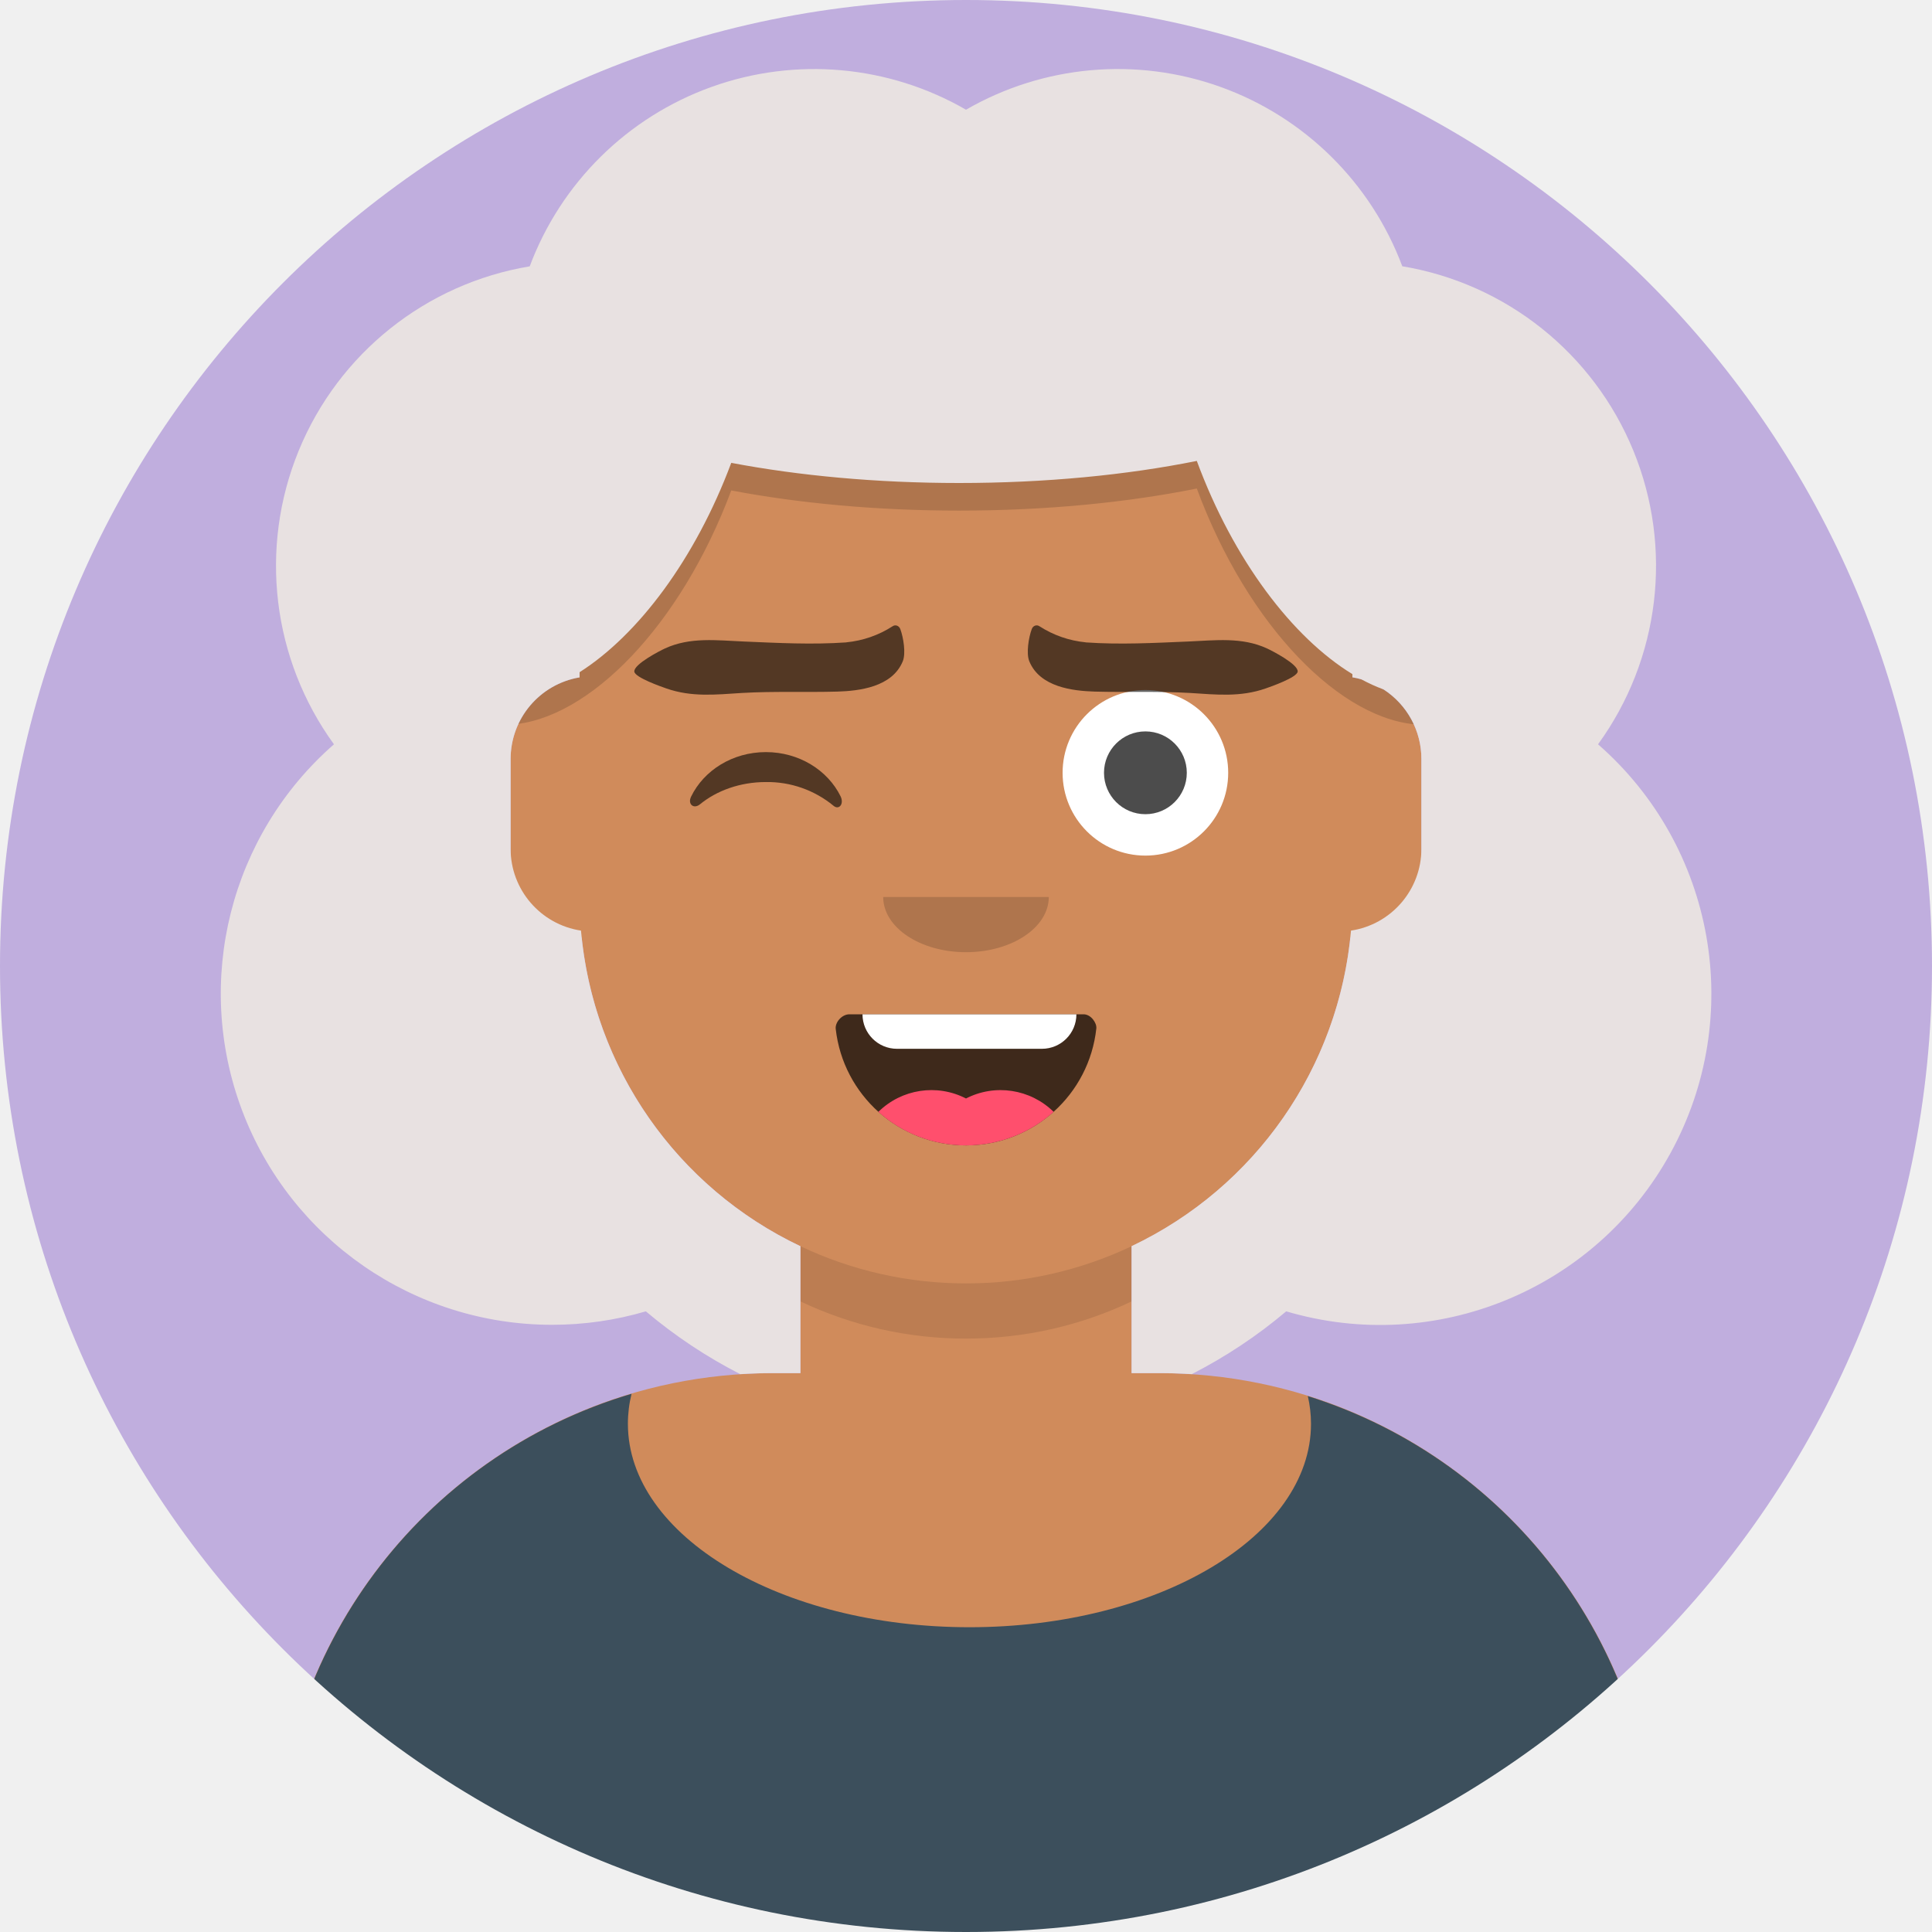
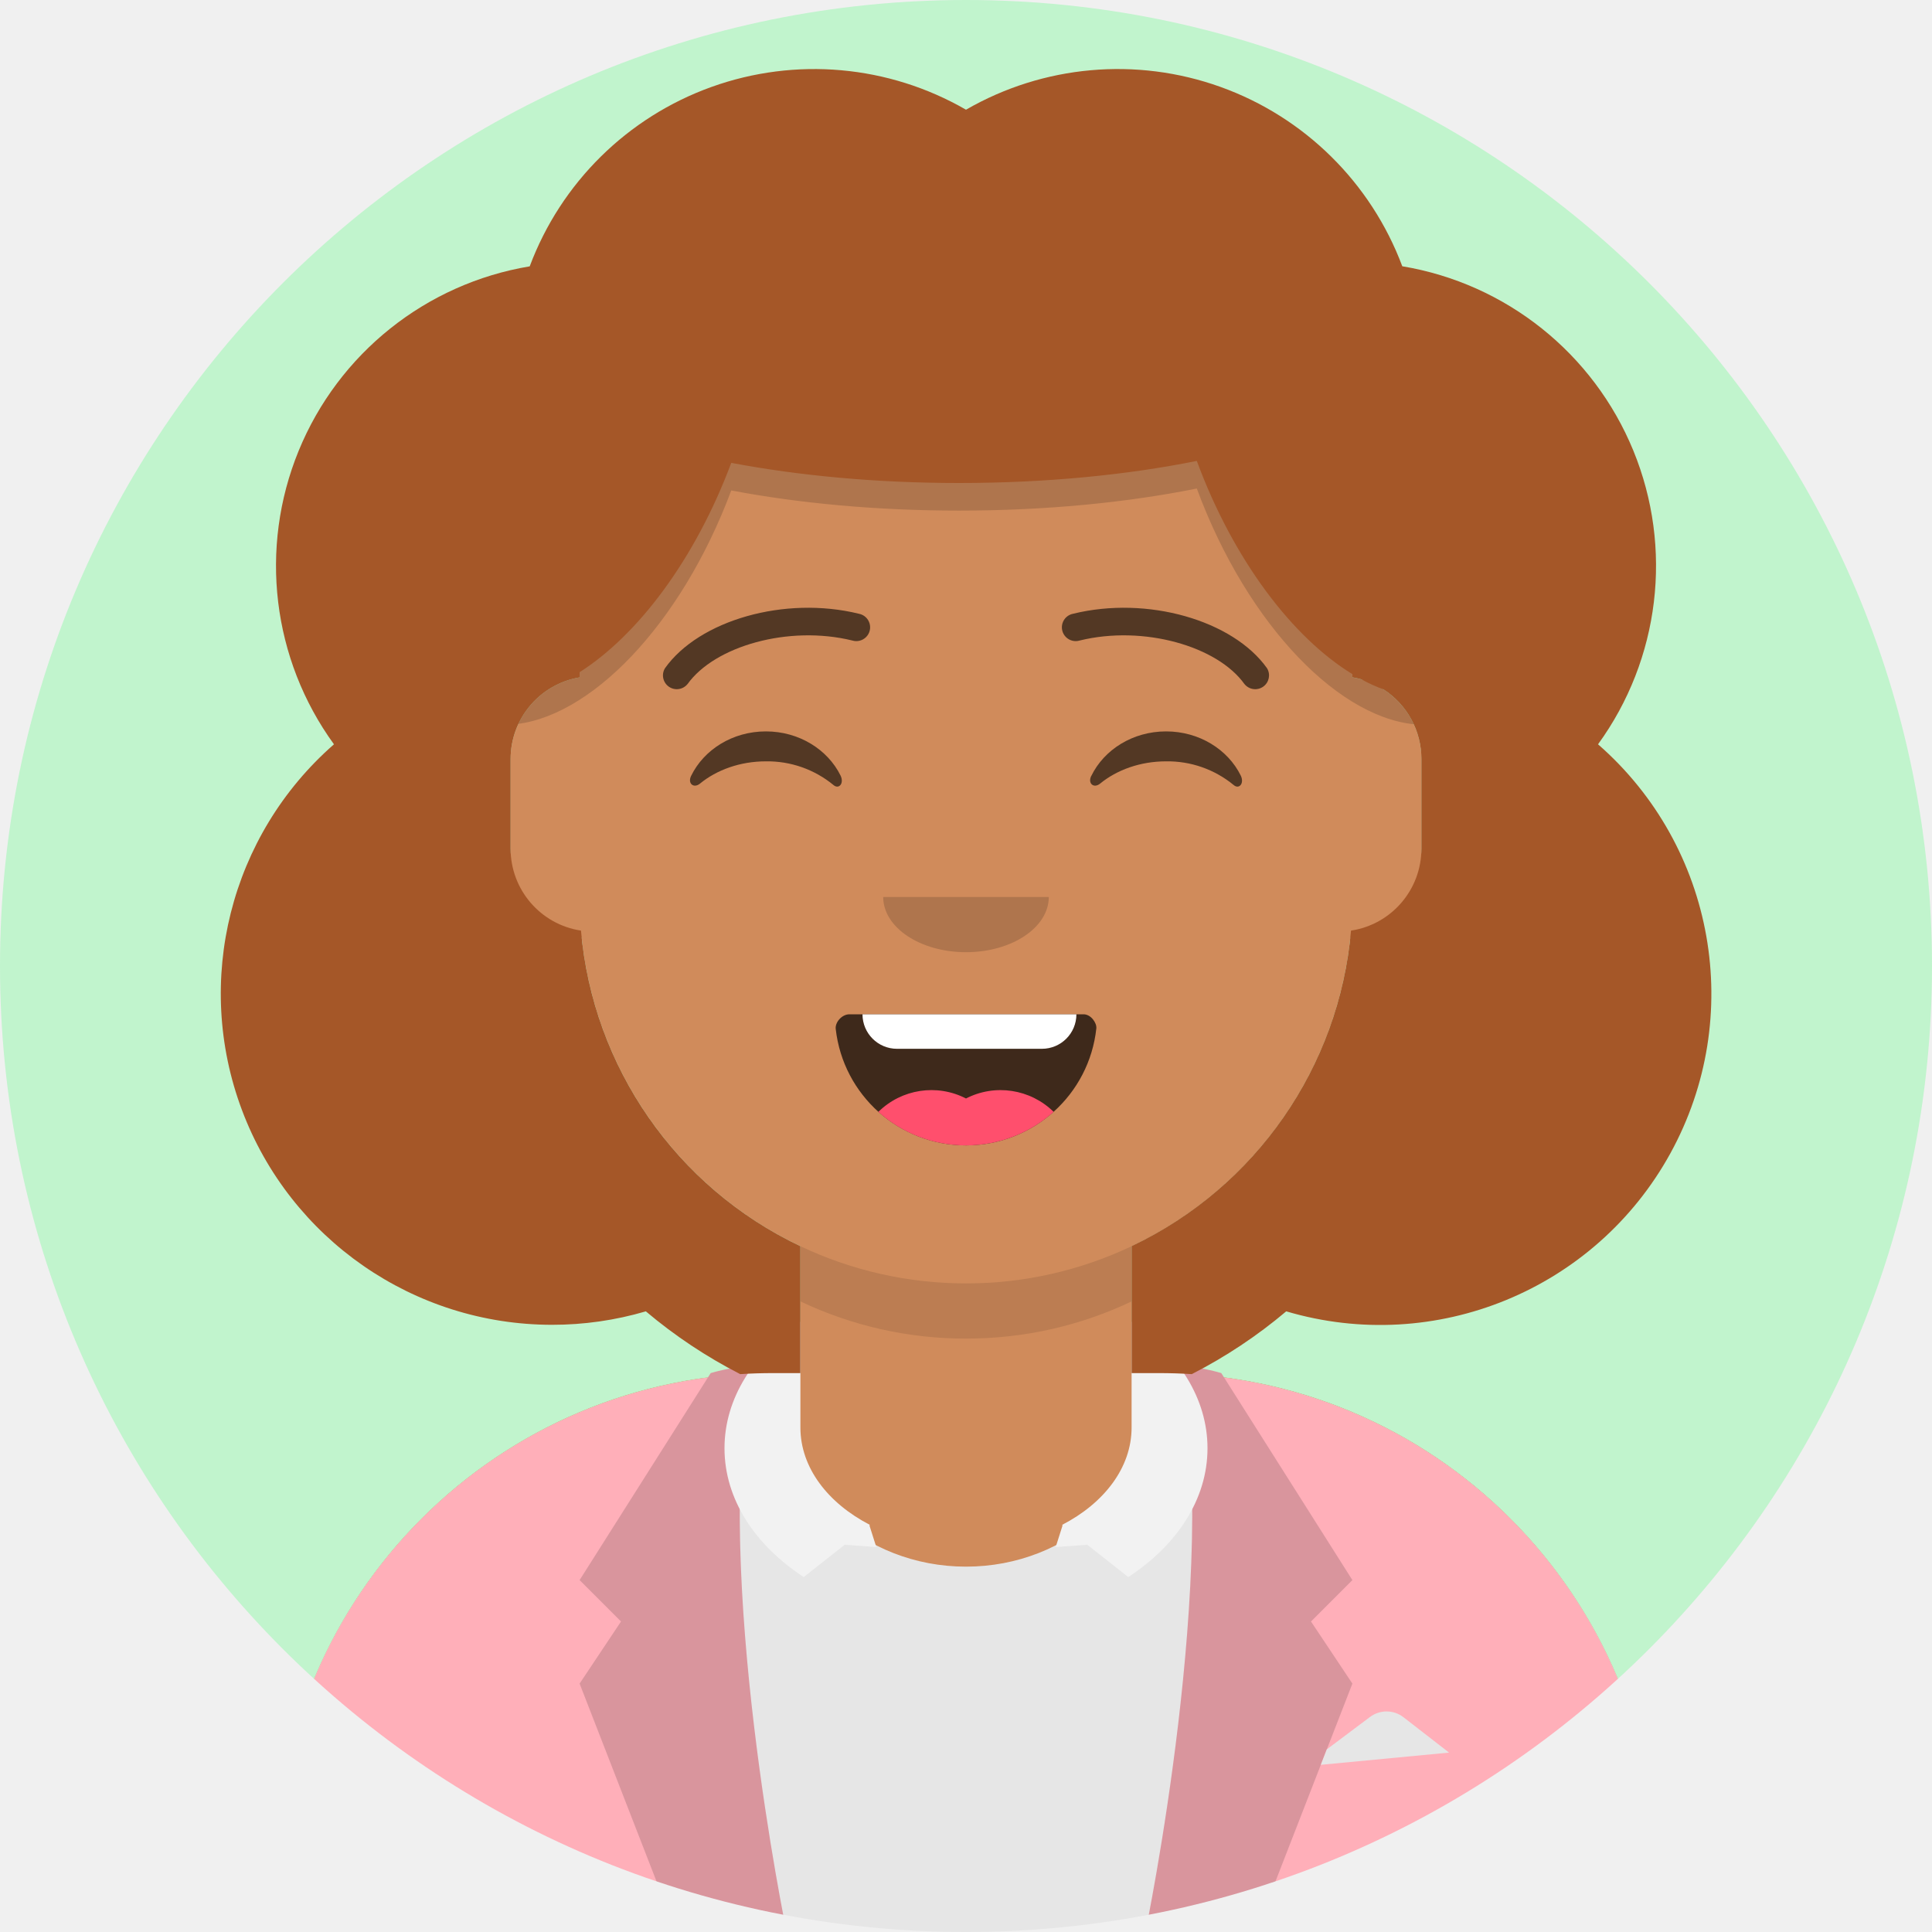
<svg xmlns="http://www.w3.org/2000/svg" viewBox="0 0 280 280" fill="none" shape-rendering="auto">
  <mask id="viewboxMask">
    <rect width="280" height="280" rx="140" ry="140" x="0" y="0" fill="#fff" />
  </mask>
  <g mask="url(#viewboxMask)">
-     <rect fill="#c0aede" width="280" height="280" x="0" y="0" />
+     <rect fill="#c1f4cd" width="280" height="280" x="0" y="0" />
    <g transform="translate(8)">
      <path d="M132 36a56 56 0 0 0-56 56v6.17A12 12 0 0 0 66 110v14a12 12 0 0 0 10.3 11.88 56.04 56.04 0 0 0 31.7 44.73v18.4h-4a72 72 0 0 0-72 72v9h200v-9a72 72 0 0 0-72-72h-4v-18.39a56.04 56.04 0 0 0 31.7-44.73A12 12 0 0 0 198 124v-14a12 12 0 0 0-10-11.83V92a56 56 0 0 0-56-56Z" fill="#d08b5b" />
      <path d="M108 180.61v8a55.79 55.79 0 0 0 24 5.39c8.59 0 16.73-1.93 24-5.39v-8a55.79 55.79 0 0 1-24 5.39 55.79 55.79 0 0 1-24-5.39Z" fill="#000" fill-opacity=".1" />
      <g transform="translate(0 170)">
-         <path d="M132.5 65.83c27.34 0 49.5-13.2 49.5-29.48 0-1.37-.16-2.7-.46-4.02A72.03 72.03 0 0 1 232 101.05V110H32v-8.95A72.03 72.03 0 0 1 83.53 32a18 18 0 0 0-.53 4.35c0 16.28 22.16 29.48 49.5 29.48Z" fill="#3c4f5c" />
+         <path d="M132 57.05c14.91 0 27-11.2 27-25 0-1.01-.06-2.01-.2-3h1.2a72 72 0 0 1 72 72V110H32v-8.95a72 72 0 0 1 72-72h1.2c-.14.99-.2 1.99-.2 3 0 13.8 12.09 25 27 25Z" fill="#E6E6E6" />
+         <path d="M100.78 29.12 101 28c-2.96.05-6 1-6 1l-.42.66A72.01 72.01 0 0 0 32 101.06V110h74s-10.7-51.56-5.24-80.8l.02-.08ZM158 110s11-53 5-82c2.96.05 6 1 6 1l.42.66a72.01 72.01 0 0 1 62.58 71.4V110h-74Z" fill="#ffafb9" />
+         <path d="M101 28c-6 29 5 82 5 82H90L76 74l6-9-6-6 19-30s3.04-.95 6-1ZM163 28c6 29-5 82-5 82h16l14-36-6-9 6-6-19-30s-3.04-.95-6-1Z" fill-rule="evenodd" clip-rule="evenodd" fill="#000" fill-opacity=".15" />
+         <path d="M108 21.54c-6.77 4.6-11 11.12-11 18.35 0 7.4 4.43 14.05 11.48 18.67l5.94-4.68 4.58.33-1-3.15.08-.06c-6.1-3.15-10.08-8.3-10.08-14.12V21.54ZM156 36.88c0 5.82-3.98 10.97-10.08 14.12l.08.06-1 3.15 4.58-.33 5.94 4.68C162.57 53.94 167 47.29 167 39.89c0-7.23-4.23-13.75-11-18.35v15.34Z" fill="#F2F2F2" />
+         <path d="m183.42 85.77.87-2.24 6.27-4.7a4 4 0 0 1 4.85.05l6.6 5.12-18.59 1.77Z" fill="#E6E6E6" />
      </g>
      <g transform="translate(78 134)">
        <path fill-rule="evenodd" clip-rule="evenodd" d="M35.12 15.13a19 19 0 0 0 37.77-.09c.08-.77-.77-2.04-1.85-2.04H37.1C36 13 35 14.18 35.12 15.13Z" fill="#000" fill-opacity=".7" />
        <path d="M70 13H39a5 5 0 0 0 5 5h21a5 5 0 0 0 5-5Z" fill="#fff" />
        <path d="M66.7 27.14A10.96 10.96 0 0 0 54 25.2a10.95 10.95 0 0 0-12.7 1.94A18.93 18.93 0 0 0 54 32c4.88 0 9.33-1.84 12.7-4.86Z" fill="#FF4F6D" />
      </g>
      <g transform="translate(104 122)">
        <path fill-rule="evenodd" clip-rule="evenodd" d="M16 8c0 4.42 5.37 8 12 8s12-3.58 12-8" fill="#000" fill-opacity=".16" />
      </g>
      <g transform="translate(76 90)">
-         <circle cx="82" cy="22" r="12" fill="#fff" />
-         <circle cx="82" cy="22" r="6" fill="#000" fill-opacity=".7" />
-         <path fill-rule="evenodd" clip-rule="evenodd" d="M16.16 25.45c1.85-3.8 6-6.45 10.84-6.45 4.81 0 8.96 2.63 10.82 6.4.55 1.13-.24 2.05-1.03 1.37a15.05 15.05 0 0 0-9.8-3.43c-3.73 0-7.12 1.24-9.55 3.23-.9.73-1.82-.01-1.28-1.12Z" fill="#000" fill-opacity=".6" />
+         <path d="M16.16 22.45c1.85-3.8 6-6.45 10.84-6.45 4.81 0 8.96 2.63 10.82 6.4.55 1.13-.24 2.05-1.03 1.37a15.05 15.05 0 0 0-9.8-3.43c-3.73 0-7.12 1.24-9.55 3.23-.9.73-1.82-.01-1.28-1.12ZM74.16 22.45c1.85-3.8 6-6.45 10.84-6.45 4.81 0 8.96 2.63 10.82 6.4.55 1.13-.24 2.05-1.03 1.37a15.05 15.05 0 0 0-9.8-3.43c-3.74 0-7.13 1.24-9.56 3.23-.9.73-1.82-.01-1.28-1.12Z" fill-rule="evenodd" clip-rule="evenodd" fill="#000" fill-opacity=".6" />
      </g>
      <g transform="translate(76 82)">
-         <path d="M38.66 11.1c-5 .35-9.92.08-14.92-.13-3.83-.16-7.72-.68-11.37 1.01-.7.32-4.53 2.28-4.44 3.35.07.85 3.93 2.2 4.63 2.44 3.67 1.29 7.18.9 10.95.66 4.64-.27 9.25-.07 13.87-.2 3.12-.1 7.92-.63 9.46-4.4.46-1.14.1-3.42-.36-4.66-.19-.5-.72-.69-1.13-.4a15.04 15.04 0 0 1-6.68 2.32ZM73.34 11.1c5 .35 9.92.08 14.92-.13 3.83-.16 7.72-.68 11.37 1.01.7.32 4.53 2.28 4.44 3.35-.07.85-3.93 2.2-4.63 2.44-3.67 1.29-7.18.9-10.95.66-4.63-.27-9.24-.07-13.86-.2-3.12-.1-7.92-.63-9.46-4.4-.46-1.14-.1-3.42.36-4.66.18-.5.72-.69 1.13-.4a15.04 15.04 0 0 0 6.68 2.32Z" fill-rule="evenodd" clip-rule="evenodd" fill="#000" fill-opacity=".6" />
+         <path d="M15.63 17.16c3.92-5.51 14.65-8.6 23.9-6.33a2 2 0 1 0 .95-3.88c-10.74-2.64-23.17.94-28.11 7.9a2 2 0 0 0 3.26 2.3ZM96.37 17.16c-3.91-5.51-14.65-8.6-23.9-6.33a2 2 0 1 1-.95-3.88c10.74-2.64 23.17.94 28.11 7.9a2 2 0 0 1-3.26 2.3Z" fill="#000" fill-opacity=".6" />
      </g>
      <g transform="translate(-1)">
        <path d="M67 105.02c11.38-.72 24.68-14.4 31.98-33.94C108.78 72.94 120.04 74 132 74c12.55 0 24.31-1.16 34.45-3.2 7.38 19.96 21.01 33.87 32.55 34.24V88a66 66 0 0 0-38-59.78A183.64 183.64 0 0 0 132 26c-9.2 0-17.99.63-26.02 1.76A66.01 66.01 0 0 0 67 88v17.02Z" fill="#000" fill-opacity=".16" />
-         <path d="M73 192a48 48 0 0 0 13.6-1.95 72.08 72.08 0 0 0 13.68 9.1c1.56-.1 3.13-.15 4.72-.15h4v-18.39a56.03 56.03 0 0 1-31.8-45.74A12 12 0 0 1 67 123v-13a12 12 0 0 1 10-11.83v-.75c8.46-5.38 16.75-16.36 21.98-30.34C108.78 68.94 120.04 70 132 70c12.55 0 24.31-1.16 34.45-3.2C171.76 81.17 180.32 92.4 189 97.7v.46c.44.07.87.17 1.29.29a24.4 24.4 0 0 0 3.23 1.47A11.99 11.99 0 0 1 199 110v13a12 12 0 0 1-10.2 11.87A56.03 56.03 0 0 1 157 180.6V199h4c1.59 0 3.16.05 4.72.15a72.08 72.08 0 0 0 13.69-9.1 48 48 0 0 0 45.19-82.18 44.01 44.01 0 0 0-28.37-69.28A44.02 44.02 0 0 0 133 15.9a44.02 44.02 0 0 0-63.23 22.7 44.01 44.01 0 0 0-28.37 69.27A48 48 0 0 0 73 192Z" fill="#e8e1e1" />
+         <path d="M73 192a48 48 0 0 0 13.6-1.95 72.08 72.08 0 0 0 13.68 9.1c1.56-.1 3.13-.15 4.72-.15h4v-18.39a56.03 56.03 0 0 1-31.8-45.74A12 12 0 0 1 67 123v-13a12 12 0 0 1 10-11.83v-.75c8.46-5.38 16.75-16.36 21.98-30.34C108.78 68.94 120.04 70 132 70c12.55 0 24.31-1.16 34.45-3.2C171.76 81.17 180.32 92.4 189 97.7v.46c.44.07.87.17 1.29.29a24.4 24.4 0 0 0 3.23 1.47A11.99 11.99 0 0 1 199 110v13a12 12 0 0 1-10.2 11.87A56.03 56.03 0 0 1 157 180.6V199h4c1.59 0 3.16.05 4.72.15a72.08 72.08 0 0 0 13.69-9.1 48 48 0 0 0 45.19-82.18 44.01 44.01 0 0 0-28.37-69.28A44.02 44.02 0 0 0 133 15.9a44.02 44.02 0 0 0-63.23 22.7 44.01 44.01 0 0 0-28.37 69.27A48 48 0 0 0 73 192Z" fill="#a55728" />
      </g>
      <g transform="translate(49 72)" />
      <g transform="translate(62 42)" />
    </g>
  </g>
</svg>
